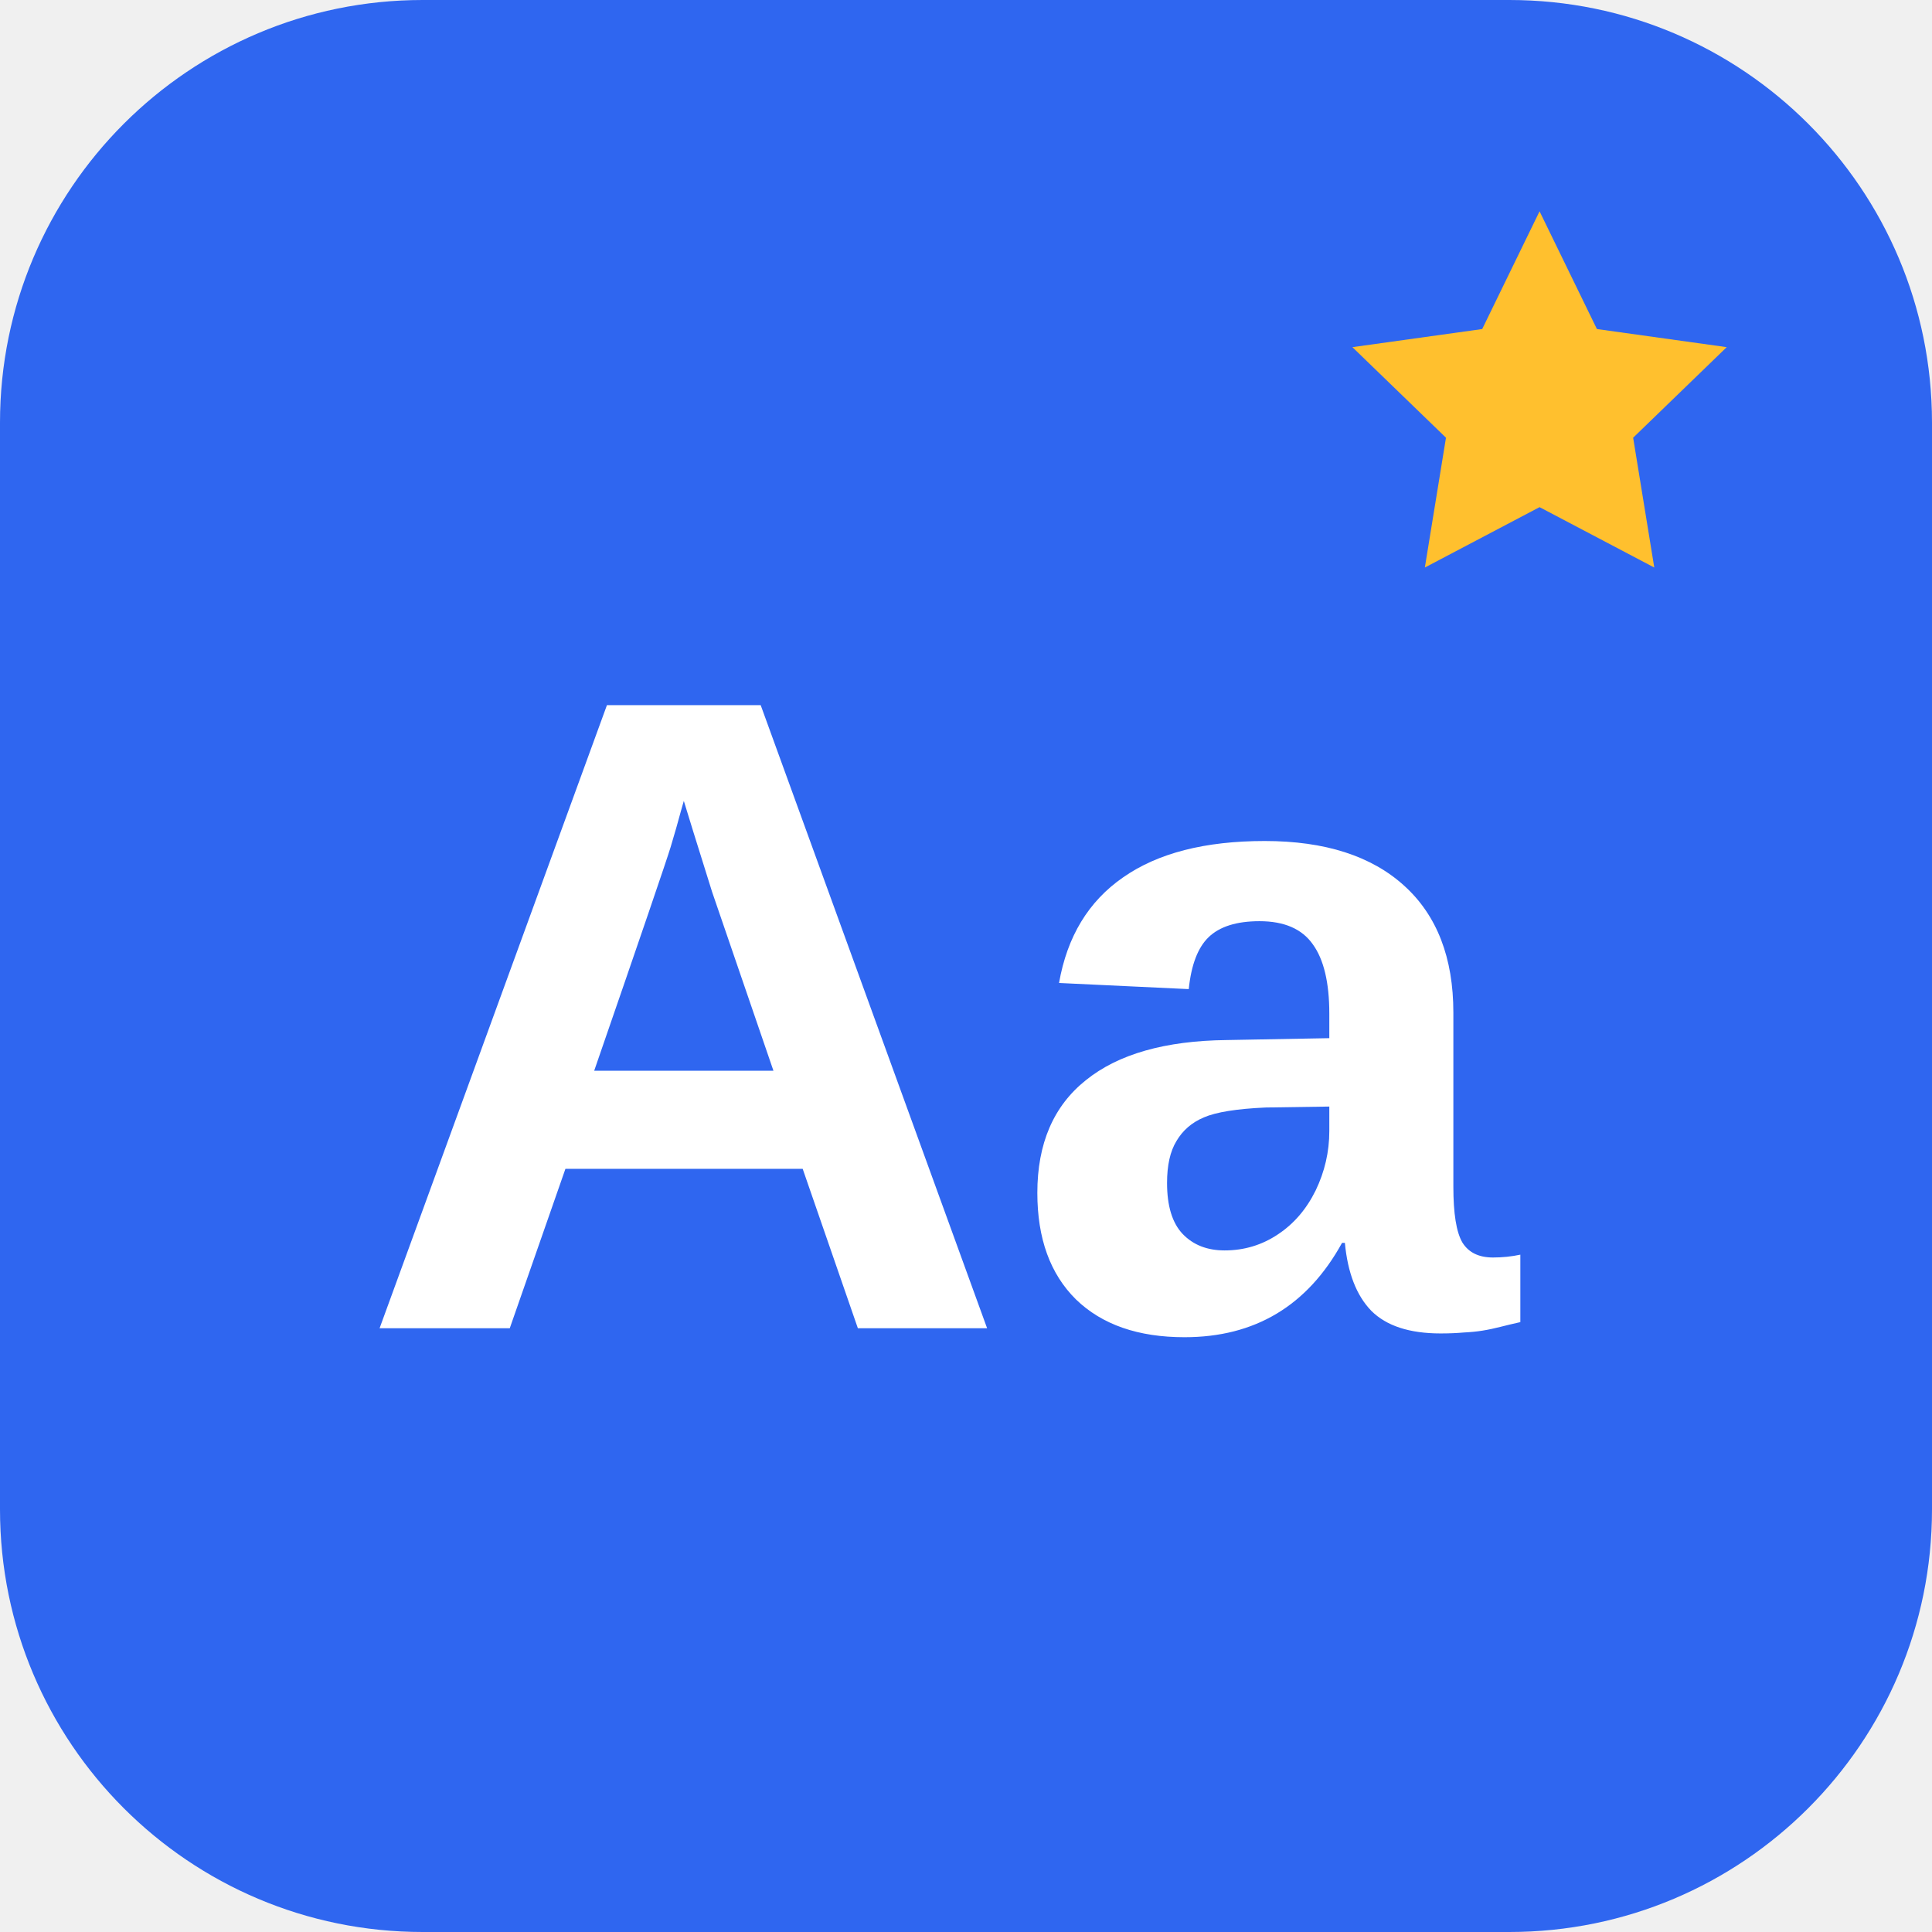
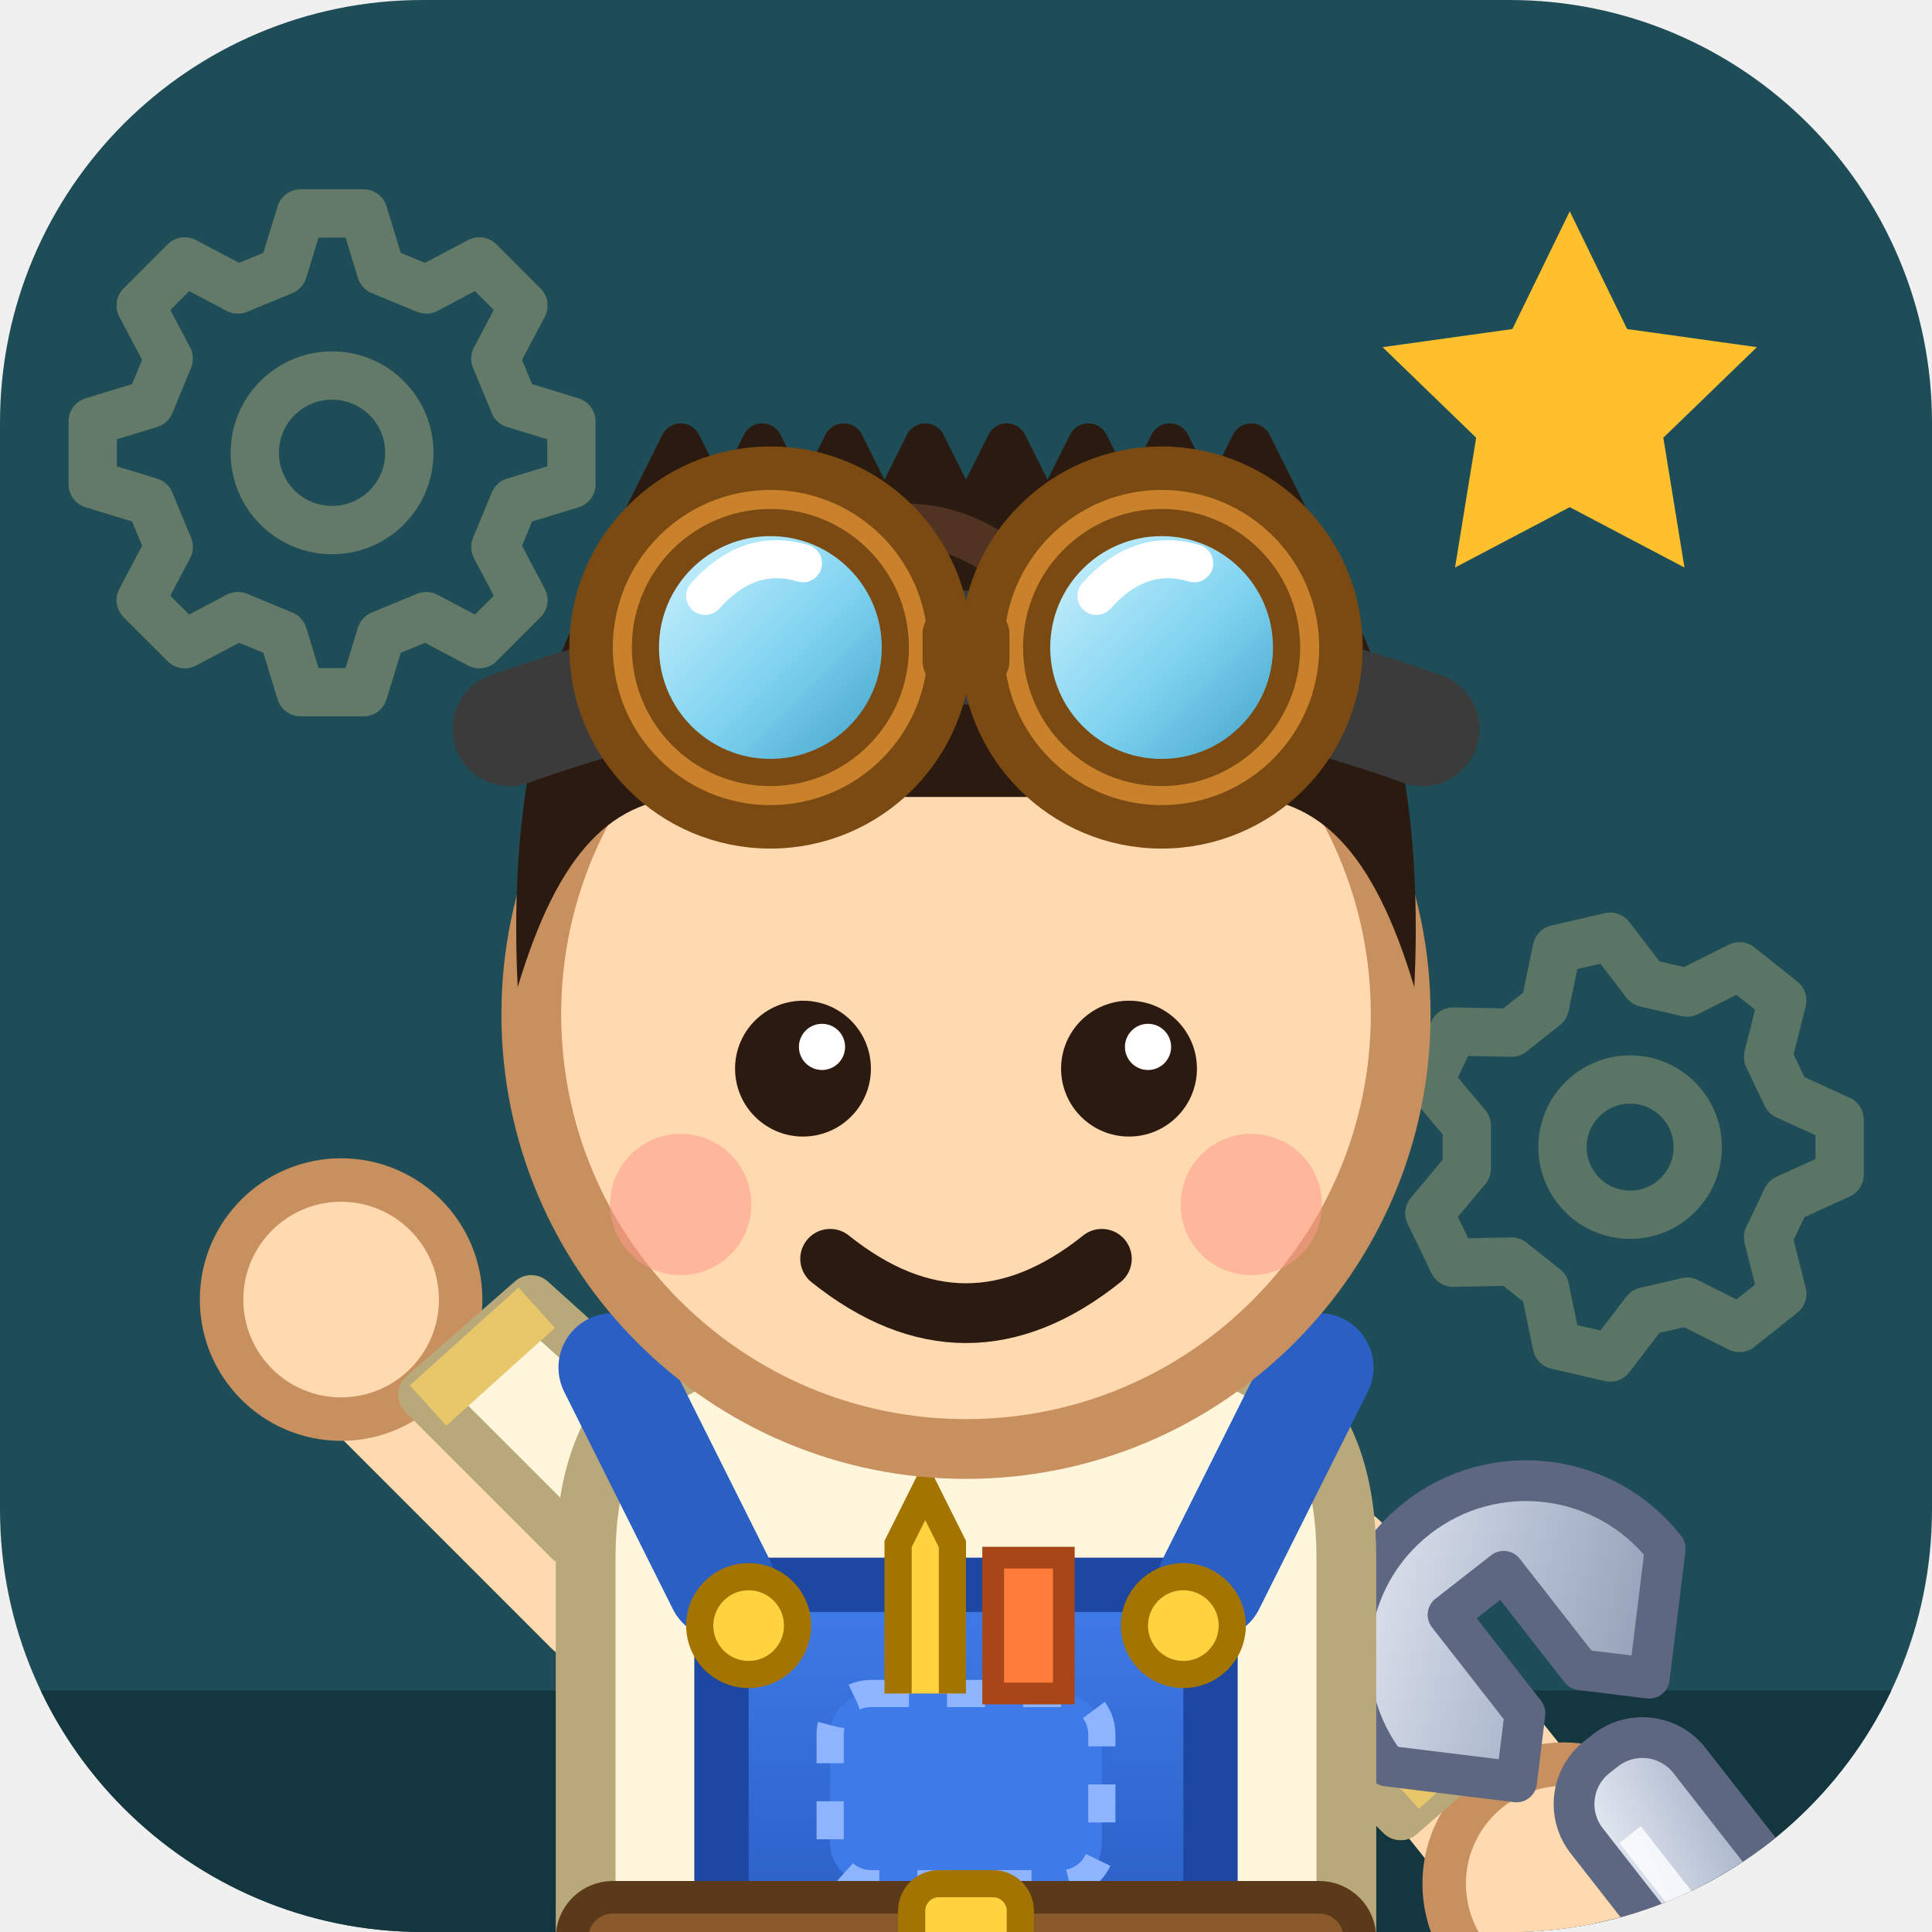
<svg xmlns="http://www.w3.org/2000/svg" viewBox="0 0 64 64">
-   <rect width="64" height="64" rx="14" fill="#2F66F0" />
-   <text x="31" y="44" text-anchor="middle" font-family="Arial, Helvetica, sans-serif" font-weight="700" font-size="30" fill="#fff">Aa</text>
-   <path d="M51 7l1.9 3.9 4.3.6-3.1 3 .7 4.3-3.8-2-3.8 2 .7-4.3-3.1-3 4.3-.6z" fill="#FFC02E" />
+   <defs>
+     <linearGradient id="ww-lens" x1="0" y1="0" x2="1" y2="1">
+       <stop offset="0" stop-color="#d8f6ff" />
+       <stop offset=".55" stop-color="#7fd3f0" />
+       <stop offset="1" stop-color="#3b9cc4" />
+     </linearGradient>
+     <linearGradient id="ww-denim" x1="0" y1="0" x2="0" y2="1">
+       <stop offset="0" stop-color="#3f7be8" />
+       <stop offset="1" stop-color="#2a5fc4" />
+     </linearGradient>
+     <linearGradient id="ww-metal" x1="0" y1="0" x2="1" y2="1">
+       <stop offset="0" stop-color="#eef2f8" />
+       <stop offset=".5" stop-color="#b7c1d4" />
+       <stop offset="1" stop-color="#8793ab" />
+     </linearGradient>
+     <linearGradient id="ww-botBody" x1="0" y1="0" x2="0" y2="1">
+       <stop offset="0" stop-color="#ff9a5c" />
+       <stop offset="1" stop-color="#ea6a2a" />
+     </linearGradient>
+     <radialGradient id="ww-glow">
+       <stop offset="0" stop-color="#fff7b0" />
+       <stop offset=".5" stop-color="#ffd23f" />
+       <stop offset="1" stop-color="#ffd23f" stop-opacity="0" />
+     </radialGradient>
+     <clipPath id="ic">
+       <rect width="64" height="64" rx="14" />
+     </clipPath>
+   </defs>
+   <g clip-path="url(#ic)">
+     <rect width="64" height="64" rx="14" fill="#1E4D57" />
+     <rect y="56" width="64" height="8" fill="#14363E" />
+     <g opacity="0.32">
+       <path d="M18.93 13.96 L18.93 16.04 L17.03 16.62 L16.41 18.12 L17.34 19.88 L15.88 21.34 L14.12 20.41 L12.62 21.03 L12.04 22.93 L9.96 22.93 L9.38 21.03 L7.88 20.41 L6.12 21.34 L4.66 19.88 L5.59 18.12 L4.97 16.62 L3.07 16.04 L3.07 13.96 L4.97 13.38 L5.59 11.88 L4.66 10.12 L6.12 8.66 L7.88 9.59 L9.38 8.97 L9.96 7.07 L12.04 7.07 L12.62 8.97 L14.12 9.59 L15.88 8.66 L17.34 10.12 L16.41 11.88 L17.03 13.38Z" fill="none" stroke="#F6D98A" stroke-width="1.6" stroke-linejoin="round" />
+       <circle cx="11" cy="15" r="2.56" fill="none" stroke="#F6D98A" stroke-width="1.6" />
+     </g>
+     <g opacity="0.28">
+       <path d="M60.94 37.09 L60.94 38.91 L59.18 39.71 L58.57 40.99 L59.04 42.86 L57.62 43.99 L55.89 43.12 L54.51 43.44 L53.34 44.97 L51.57 44.56 L51.18 42.67 L50.07 41.79 L48.14 41.83 L47.35 40.19 L48.59 38.71 L48.59 37.29 L47.35 35.81 L48.14 34.17 L50.07 34.21 L51.18 33.33 L51.57 31.44 L53.34 31.03 L54.51 32.56 L55.89 32.88 L57.62 32.01 L59.04 33.14 L58.57 35.01 L59.18 36.29Z" fill="none" stroke="#F6D98A" stroke-width="1.6" stroke-linejoin="round" />
+       <circle cx="54" cy="38" r="2.24" fill="none" stroke="#F6D98A" stroke-width="1.6" />
+     </g>
+     <g opacity=".3" fill="#F6D98A" font-family="Georgia,serif" font-weight="700">
+       <text x="44" y="56" font-size="0">Aa</text>
+     </g>
+     <g transform="translate(32 48) scale(.9)">
+       <rect x="-10" y="27" width="7.5" height="15" rx="3" fill="#ffd9b0" stroke="#c7905e" stroke-width="1.8" />
+       <rect x="2.5" y="27" width="7.5" height="15" rx="3" fill="#ffd9b0" stroke="#c7905e" stroke-width="1.8" />
+       <path d="M-14 41h12v4.5a1.5 1.5 0 0 1-1.5 1.5h-11a2.5 2.5 0 0 1 0-5z" fill="#ff7b39" stroke="#a8461a" stroke-width="1.6" />
+       <path d="M-14.5 45.2h12" stroke="#fff" stroke-width="1.6" />
+       <path d="M2 41h12a2.5 2.5 0 0 1 0 5h-11a1.5 1.5 0 0 1-1.5-1.5z" fill="#ff7b39" stroke="#a8461a" stroke-width="1.6" />
+       <path d="M2.5 45.2h12" stroke="#fff" stroke-width="1.6" />
+       <path d="M-14 17h28v11a3 3 0 0 1-3 3h-8l-3-4-3 4h-8a3 3 0 0 1-3-3z" fill="url(#ww-denim)" stroke="#1d47a0" stroke-width="2.2" stroke-linejoin="round" />
+       <path d="M-11.5 28.5v-9M11.5 28.5v-9" stroke="#8fb4ff" stroke-width="1" stroke-dasharray="1.6 1.6" />
+       <g>
+         <path d="M-13 5l-9-9" stroke="#ffd9b0" stroke-width="6.5" stroke-linecap="round" />
+         <path d="M-13 5l-9-9" stroke="#c7905e" stroke-width="8.6" stroke-linecap="round" opacity=".0" />
+         <circle cx="-23" cy="-5.5" r="4.4" fill="#ffd9b0" stroke="#c7905e" stroke-width="1.6" />
+         <path d="M-14.5 3.5l-5.5-5.5 4-3.5 5 4.5" fill="#fff6dc" stroke="#b9a87a" stroke-width="1.8" stroke-linejoin="round" />
+         <path d="M-19.8 -1.6l4-3.6" stroke="#e8c76a" stroke-width="2" />
+       </g>
+       <g>
+         <path d="M13 5l8 10" stroke="#ffd9b0" stroke-width="6.5" stroke-linecap="round" />
+         <circle cx="22" cy="16" r="4.4" fill="#ffd9b0" stroke="#c7905e" stroke-width="1.6" />
+         <path d="M14.5 3.5l5.5 6.5-4 3.5-5-5" fill="#fff6dc" stroke="#b9a87a" stroke-width="1.8" stroke-linejoin="round" />
+         <path d="M16 12.5l4-3.6" stroke="#e8c76a" stroke-width="2" />
+         <g transform="translate(24 12) rotate(-38)">
+           <rect x="-2.4" y="-1" width="4.8" height="20" rx="2.2" fill="url(#ww-metal)" stroke="#5d6782" stroke-width="1.5" />
+           <path d="M-6.5 -5.5a6.5 6.5 0 1 1 13 0l-3.4 3.4-1.8-1.8v-4.6h-2.6v4.6l-1.8 1.8z" fill="url(#ww-metal)" stroke="#5d6782" stroke-width="1.5" stroke-linejoin="round" />
+           <path d="M-1 2v14" stroke="#fff" stroke-width="1" opacity=".8" />
+         </g>
+       </g>
+       <path d="M-14 4q0-8 8-8h12q8 0 8 8v14h-28z" fill="#fff6dc" stroke="#b9a87a" stroke-width="2.2" />
+       <path d="M-9 5h18v13h-18z" fill="url(#ww-denim)" stroke="#1d47a0" stroke-width="2" stroke-linejoin="round" />
+       <path d="M-9 5l-4-8M9 5l4-8" stroke="#2a5fc4" stroke-width="4" stroke-linecap="round" />
+       <circle cx="-8" cy="6.5" r="1.8" fill="#ffd23f" stroke="#a37400" stroke-width="1" />
+       <circle cx="8" cy="6.5" r="1.8" fill="#ffd23f" stroke="#a37400" stroke-width="1" />
+       <rect x="-5" y="9" width="10" height="7" rx="1.5" fill="#3f7be8" stroke="#8fb4ff" stroke-width="1" stroke-dasharray="1.4 1.4" />
+       <path d="M-2.5 9V3.5l1-2 1 2V9" fill="#ffd23f" stroke="#a37400" stroke-width="1" />
+       <rect x="1" y="4" width="2.6" height="5" fill="#ff7b39" stroke="#a8461a" stroke-width=".8" />
+       <rect x="-14.5" y="16.5" width="29" height="4" rx="1.5" fill="#8a5a2b" stroke="#5a3a1a" stroke-width="1.2" />
+       <rect x="-2" y="16" width="4" height="5" rx="1" fill="#ffd23f" stroke="#a37400" stroke-width="1" />
+       <rect x="-14" y="19" width="6" height="7" rx="1.5" fill="#a06a35" stroke="#5a3a1a" stroke-width="1.2" />
+       <rect x="8" y="19" width="6" height="7" rx="1.5" fill="#a06a35" stroke="#5a3a1a" stroke-width="1.2" />
+       <circle cx="0" cy="-16" r="16" fill="#ffd9b0" stroke="#c7905e" stroke-width="2.2" />
+       <path d="M-16.5 -17 C-17 -27 -14 -33 -11 -34 L11 -34 C14 -33 17 -27 16.5 -17 C15 -22 13 -24 10 -24 L-10 -24 C-13 -24 -15 -22 -16.5 -17Z" fill="#2a1a10" />
+       <path d="M-12 -34l1.5-3 1.5 3 1.5-3 1.5 3 1.5-3 1.5 3 1.5-3 1.5 3 1.5-3 1.5 3 1.5-3 1.5 3 1.5-3 1.5 3 1.5-3 1.5 3" fill="#2a1a10" stroke="#2a1a10" stroke-width="1.5" stroke-linejoin="round" />
+       <path d="M-6 -33q4-2 7 0" stroke="#5a3a26" stroke-width="1.6" fill="none" opacity=".8" />
+       <circle cx="-6" cy="-14" r="2.5" fill="#2a1a10" />
+       <circle cx="6" cy="-14" r="2.5" fill="#2a1a10" />
+       <circle cx="-5.3" cy="-14.8" r=".85" fill="#fff" />
+       <circle cx="6.7" cy="-14.8" r=".85" fill="#fff" />
+       <path d="M-5 -7q5 4 10 0" stroke="#2a1a10" stroke-width="2.2" fill="none" stroke-linecap="round" />
+       <circle cx="-10.5" cy="-9" r="2.6" fill="#ff9a8a" opacity=".55" />
+       <circle cx="10.5" cy="-9" r="2.6" fill="#ff9a8a" opacity=".55" />
+       <path d="M-16.8 -26.5q16.8 -6 33.6 0" stroke="#3b3b3b" stroke-width="4.2" fill="none" stroke-linecap="round" />
+       <g>
+         <circle cx="-7.2" cy="-29.5" r="6.6" fill="#c9822b" stroke="#7a4a12" stroke-width="1.6" />
+         <circle cx="-7.2" cy="-29.5" r="4.6" fill="url(#ww-lens)" stroke="#7a4a12" stroke-width="1" />
+         <path d="M-9.6 -31.4q1.6-1.8 3.6-1.2" stroke="#fff" stroke-width="1.4" fill="none" stroke-linecap="round" />
+         <circle cx="7.2" cy="-29.5" r="6.6" fill="#c9822b" stroke="#7a4a12" stroke-width="1.6" />
+         <circle cx="7.2" cy="-29.5" r="4.6" fill="url(#ww-lens)" stroke="#7a4a12" stroke-width="1" />
+         <path d="M4.8 -31.4q1.6-1.8 3.6-1.2" stroke="#fff" stroke-width="1.4" fill="none" stroke-linecap="round" />
+         <rect x="-1.6" y="-31" width="3.2" height="3" rx="1" fill="#7a4a12" />
+       </g>
+     </g>
+     <path d="M52 7l1.9 3.9 4.3.6-3.1 3 .7 4.3-3.8-2-3.8 2 .7-4.3-3.1-3 4.3-.6z" fill="#FFC02E" />
+   </g>
</svg>
